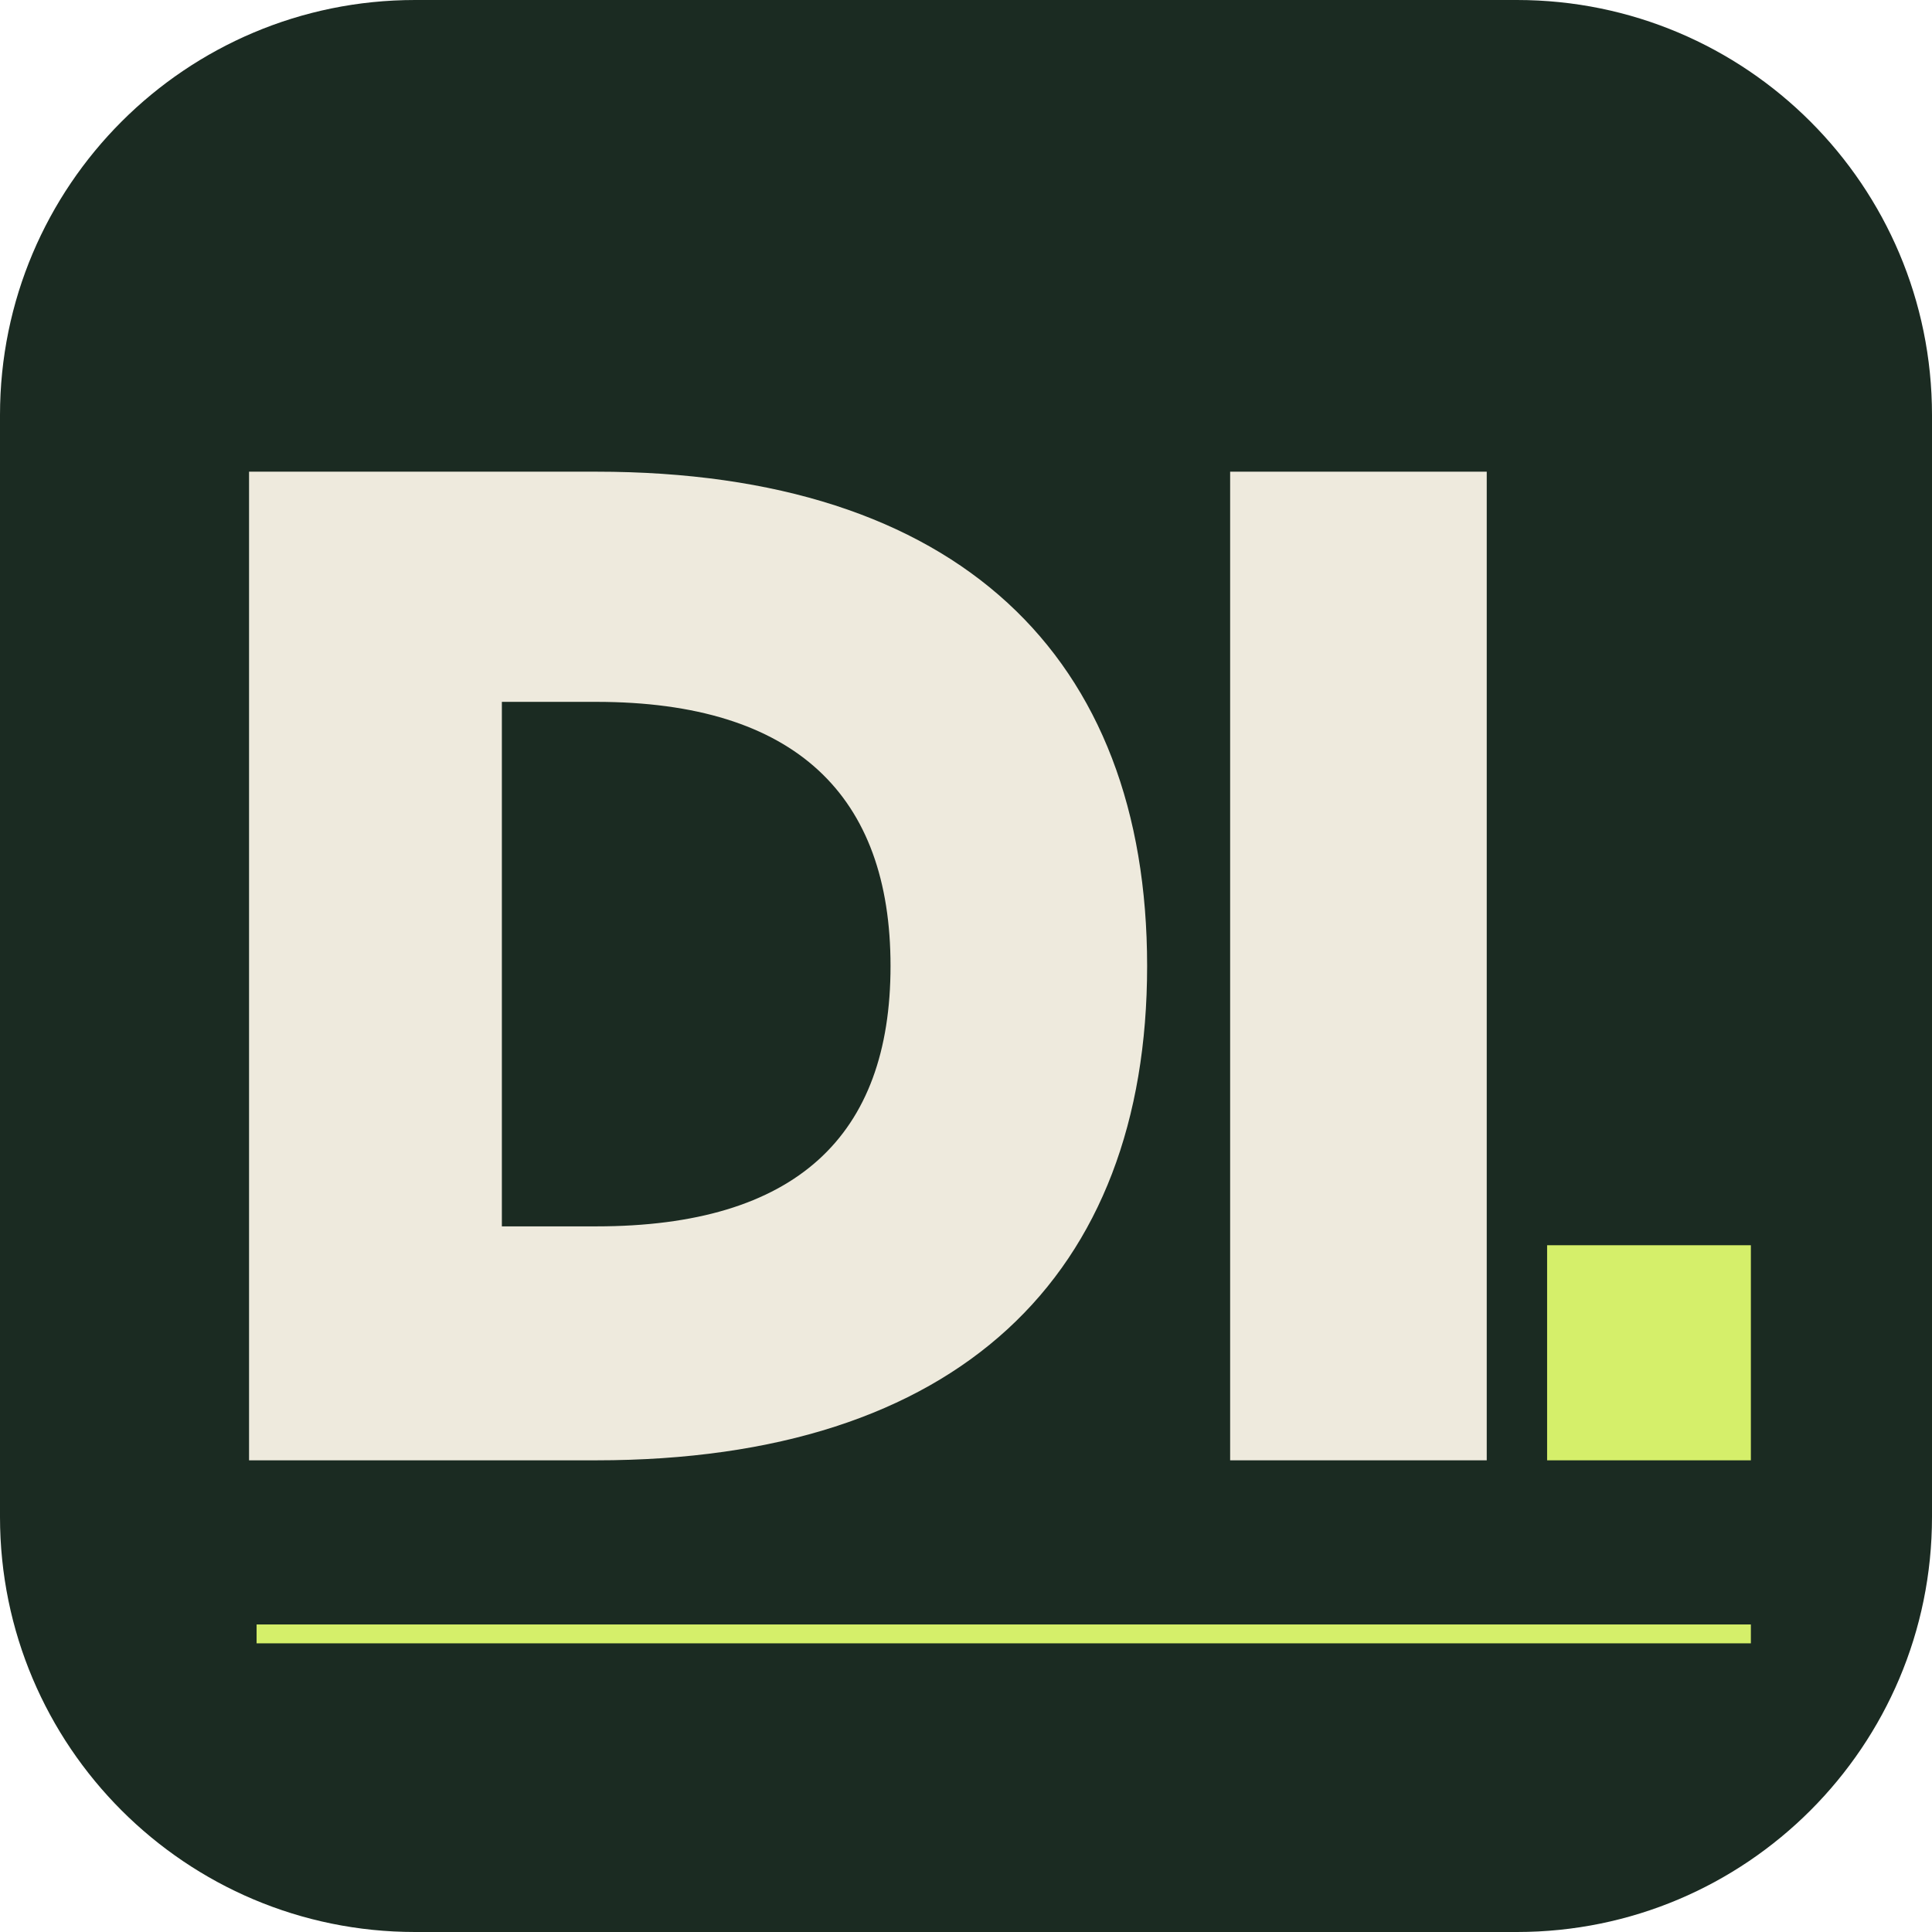
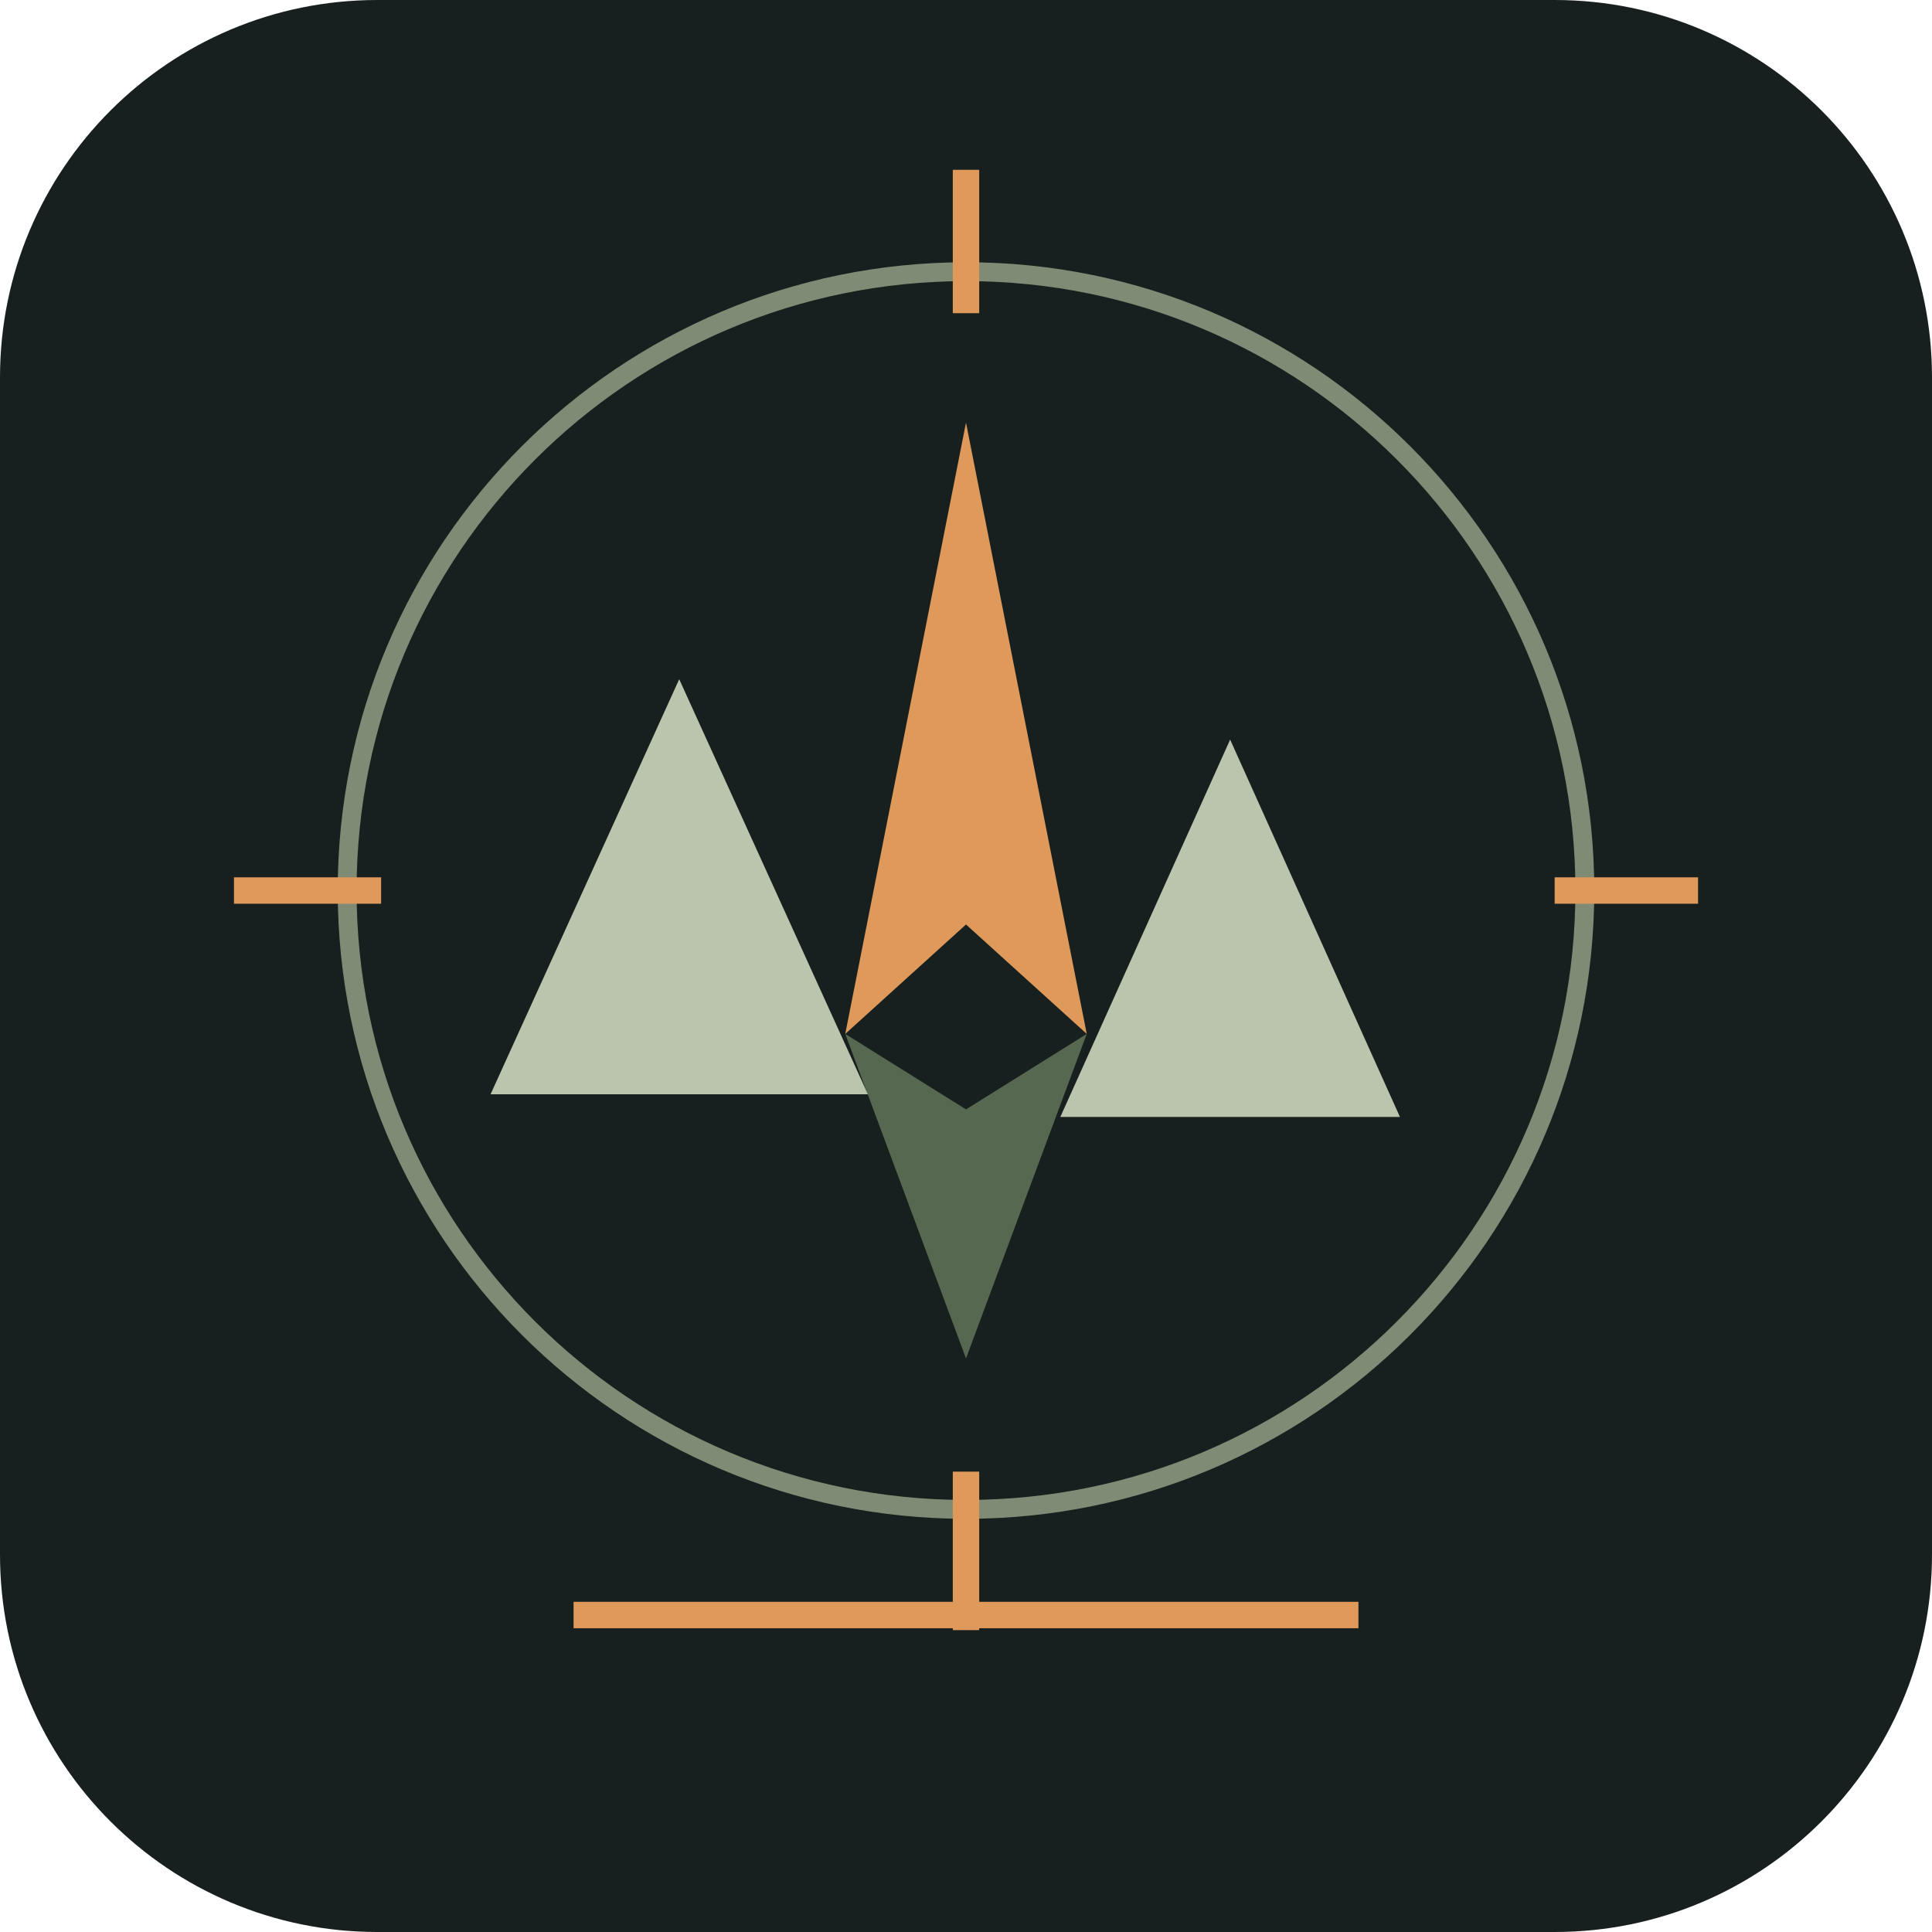
- <svg xmlns="http://www.w3.org/2000/svg" width="512" height="512" viewBox="0 0 512 512">
-   <rect width="512" height="512" rx="110" fill="#1b2b22" />
-   <path d="M66 125h92c96 0 146 49 146 131s-50 131-146 131H66V125zm67 61v139h25c53 0 78-24 78-69s-25-70-78-70h-25z" fill="#eeeadd" />
-   <path fill="#eeeadd" d="M326 125h68v262h-68z" />
-   <path fill="#d5ef6a" d="M410 330h54v57h-54z" />
-   <path stroke="#d5ef6a" stroke-width="5" d="M68 433h396" />
+ <svg xmlns="http://www.w3.org/2000/svg" viewBox="0 0 512 512">
+   <rect width="512" height="512" rx="100" fill="#17201e" />
+   <circle cx="256" cy="236" r="164" fill="none" stroke="#7f8b74" stroke-width="5" />
+   <path d="M256 112l-32 162 32-29 32 29z" fill="#df9a5b" />
+   <path d="M256 360l-32-86 32 20 32-20z" fill="#56684f" />
+   <path d="M180 180l-50 110h100zM326 196l-45 100h90z" fill="#bbc5ae" />
+   <path d="M256 45v38m0 307v42M62 236h39m311 0h38M152 428h208" stroke="#df9a5b" stroke-width="7" />
</svg>
